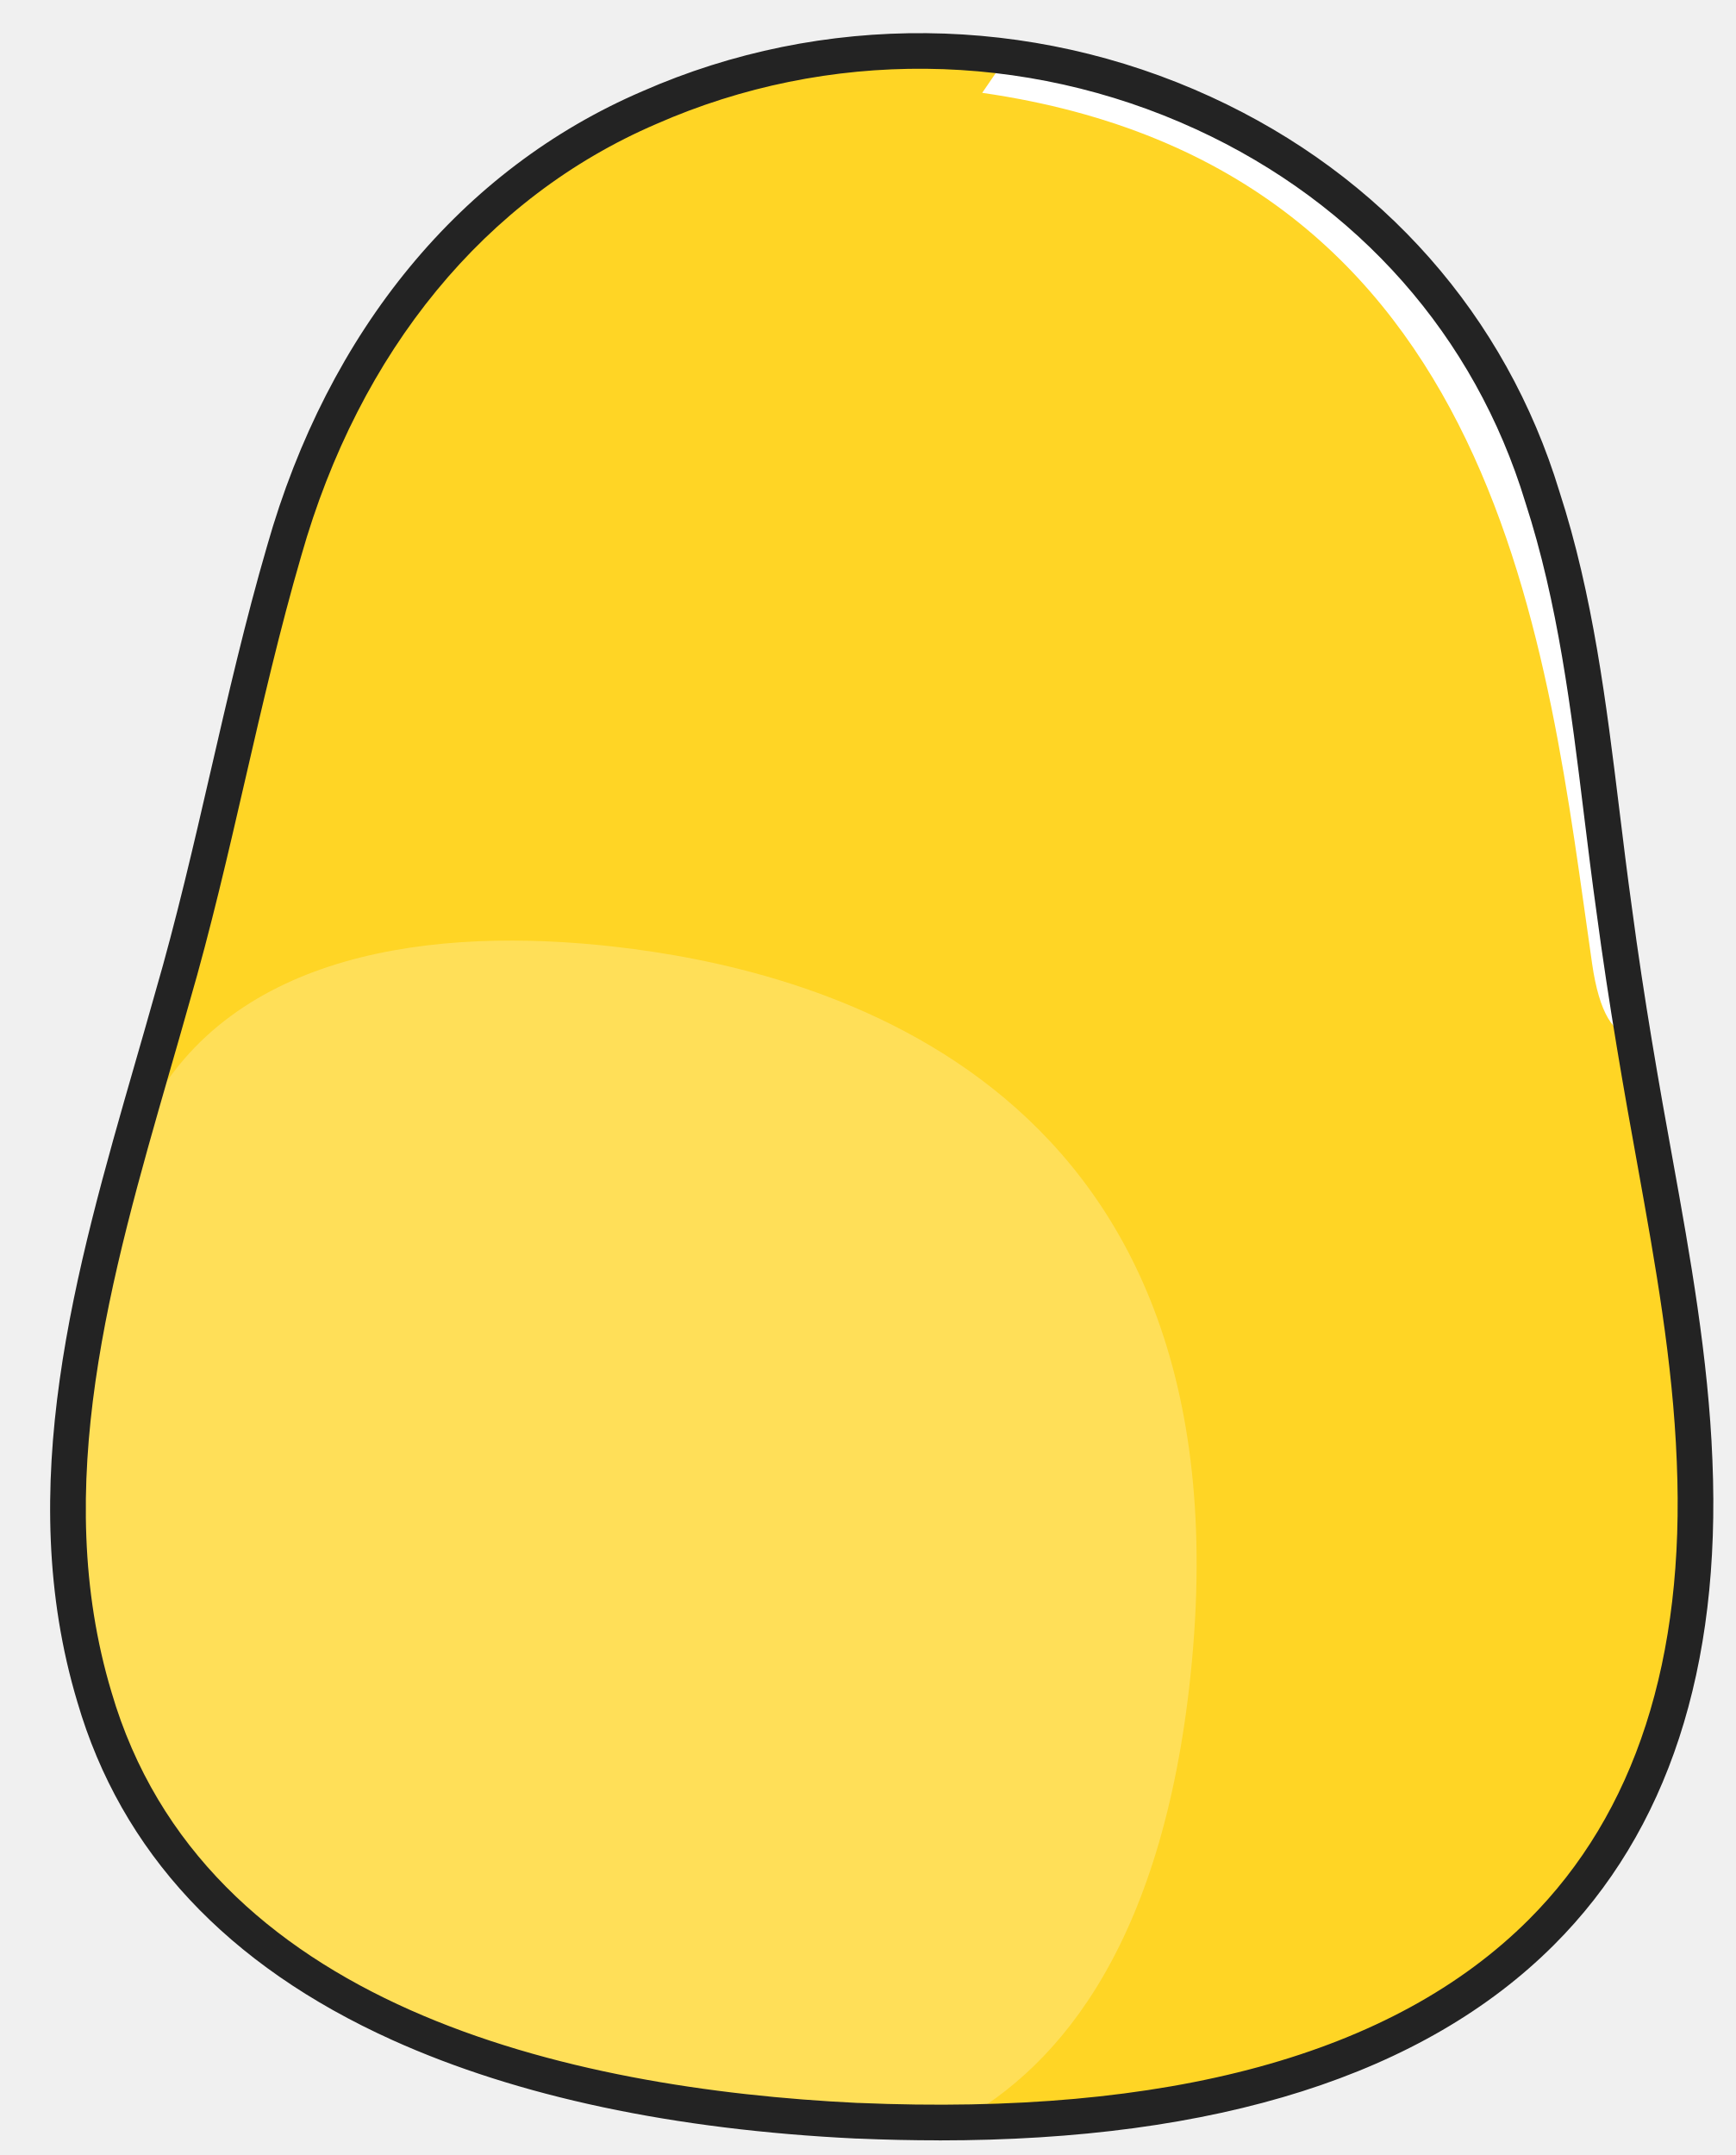
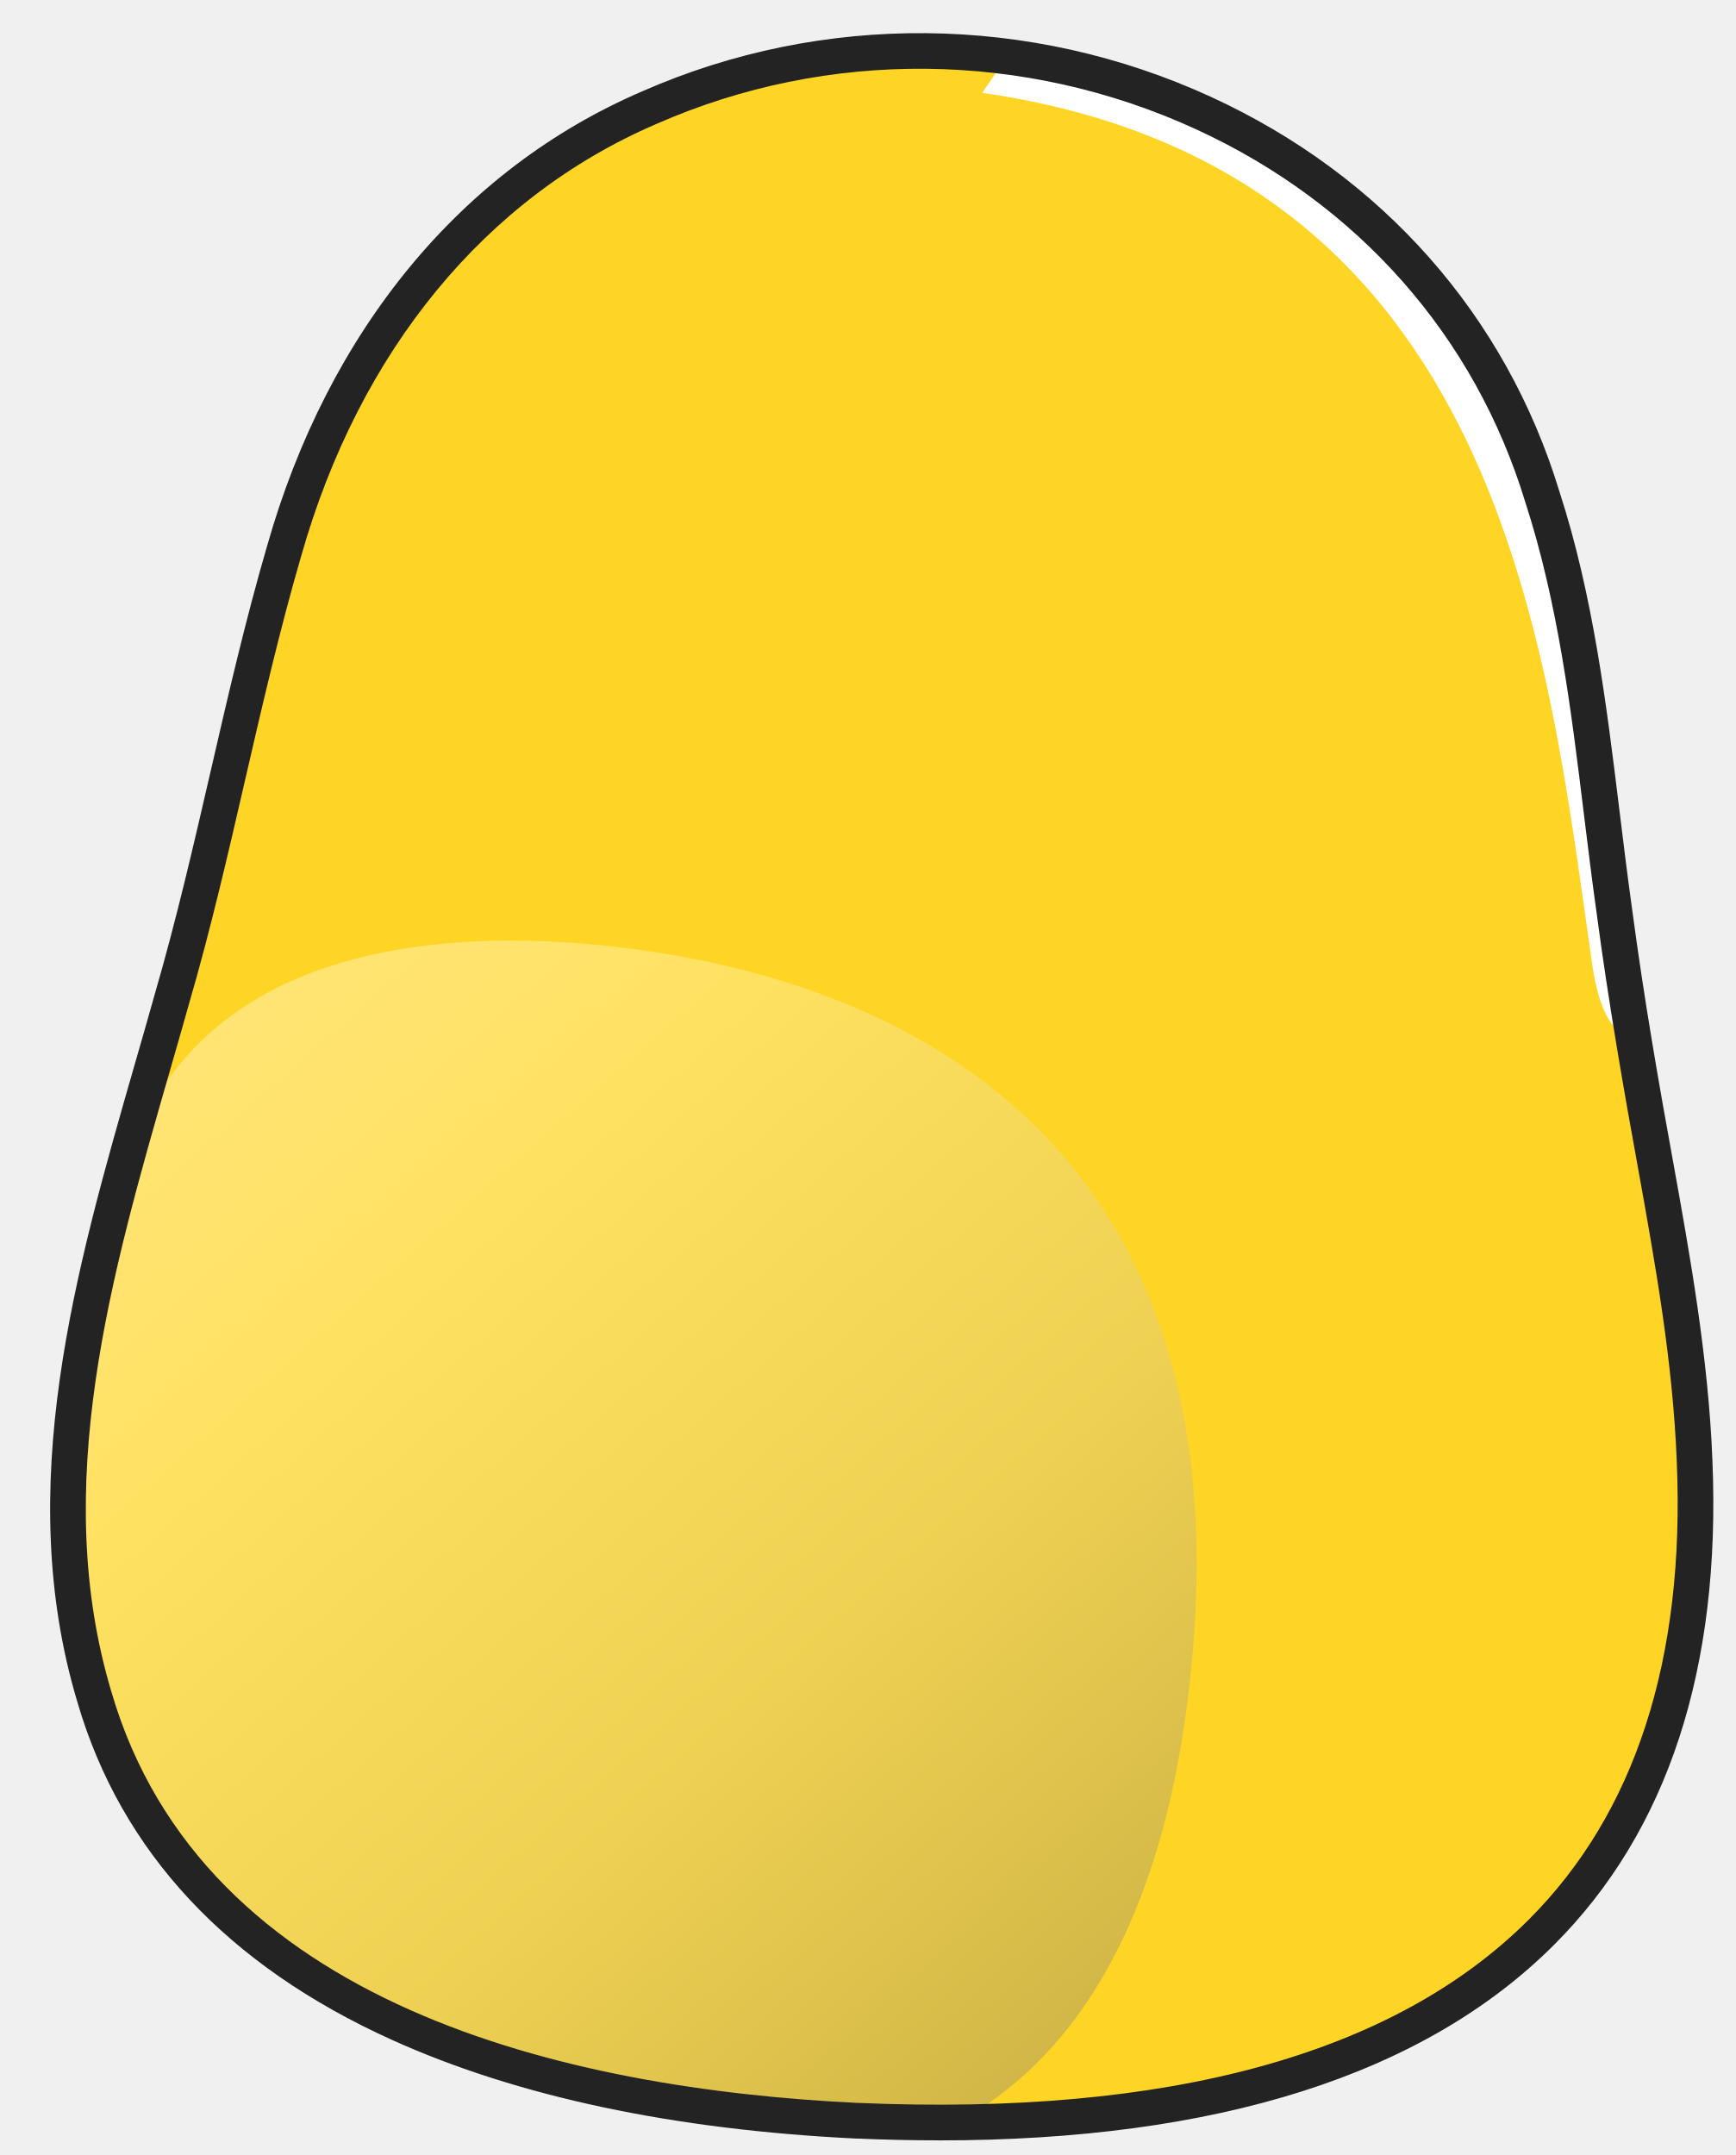
- <svg xmlns="http://www.w3.org/2000/svg" width="439" height="545" viewBox="77 65 439 545">
+ <svg xmlns="http://www.w3.org/2000/svg" width="439" height="545" viewBox="77 65 439 545" data-detail="1">
+   <defs>
+     <linearGradient id="light-0d1ee9fa" x1="0%" y1="0%" x2="85%" y2="100%">
+       <stop offset="0%" stop-color="#ffe67e" />
+       <stop offset="32%" stop-color="#ffe161" />
+       <stop offset="68%" stop-color="#eed152" />
+       <stop offset="100%" stop-color="#cfb547" />
+     </linearGradient>
+   </defs>
  <g>
    <g id="Group_4">
      <path id="Vector_10" d="M319.132 601.748C310.86 601.845 302.45 601.693 293.959 601.336H293.684C218.81 597.711 124.589 575.338 100.886 494.186C87.063 448.054 97.066 400.948 109.749 355.297C113.308 342.511 117.059 329.848 120.563 317.35C128.78 289.114 134.579 260.04 141.641 231.419C143.881 222.341 146.245 213.304 148.855 204.363C162.61 155.897 192.043 114.476 238.432 93.45C239.353 93.024 240.273 92.612 241.208 92.213C270.311 79.414 301.667 75.486 331.65 79.359C392.577 87.214 447.842 127.289 467.066 190.643C478.045 224.414 480.312 260.04 485.245 295.129C486.66 305.787 488.282 316.417 490.013 327.019C491.799 337.91 493.723 348.773 495.702 359.637C500.167 384.385 504.606 409.298 505.581 434.458C510.872 559.833 425.513 600.554 319.132 601.748Z" fill="#FFD525" />
      <path id="Vector_11" d="M490.014 327.019C485.15 326.785 481.481 321.333 479.654 308.67C468.29 230.045 457.5 107.5 325.413 88.478L331.651 79.358C392.578 87.214 447.843 127.289 467.067 190.643C478.046 224.414 480.313 260.039 485.246 295.129C486.661 305.786 488.283 316.416 490.014 327.019Z" fill="white" />
-       <path id="Vector_12" d="M378.465 484.956C371.938 555.355 345.446 587.492 319.132 601.748C310.86 601.844 302.451 601.693 293.959 601.336H293.684C218.81 597.71 124.589 575.338 100.886 494.185C87.063 448.053 97.066 400.947 109.749 355.296L114.242 346.644C135.54 305.69 186.725 299.139 232.826 304.467C278.926 309.782 392.384 334.695 378.465 484.956Z" fill="#FFDF58" />
+       <path id="Vector_12" d="M378.465 484.956C371.938 555.355 345.446 587.492 319.132 601.748C310.86 601.844 302.451 601.693 293.959 601.336H293.684C218.81 597.71 124.589 575.338 100.886 494.185C87.063 448.053 97.066 400.947 109.749 355.296L114.242 346.644C135.54 305.69 186.725 299.139 232.826 304.467C278.926 309.782 392.384 334.695 378.465 484.956Z" fill="url(#light-0d1ee9fa)" />
      <path id="Vector_13" d="M314.404 606.294C307.684 606.294 300.814 606.143 293.779 605.841C293.779 605.841 293.779 605.841 293.765 605.841H293.49C247.348 603.602 207.912 595.225 176.253 580.942C134.44 562.071 107.631 533.313 96.57 495.449C80.273 441.132 96.034 386.403 111.273 333.487C112.949 327.678 114.612 321.896 116.219 316.155C121.592 297.684 126.017 278.511 130.29 259.971C134.605 241.238 139.071 221.86 144.539 203.113C160.012 148.59 193.704 107.732 239.434 88.093C285.122 68.001 337.571 68.509 383.286 89.508C426.611 109.408 457.899 144.868 471.407 189.352C479.912 215.542 483.292 243.161 486.563 269.873C487.552 277.976 488.583 286.339 489.723 294.525C492.774 317.556 496.703 339.956 500.152 358.84C504.343 382.064 509.084 408.391 510.087 434.307C512.299 486.852 498.819 528.108 469.991 556.894C437.123 589.717 384.839 606.308 314.404 606.308V606.294ZM294.163 596.831C372.459 600.183 429.47 584.595 463.616 550.494C490.575 523.562 503.189 484.586 501.073 434.65C500.084 409.352 495.604 384.481 491.276 360.433C487.813 341.453 483.856 318.916 480.778 295.733C479.624 287.507 478.593 279.088 477.59 270.958C474.375 244.671 471.049 217.492 462.777 192.044C450.012 149.991 420.442 116.508 379.494 97.693C336.128 77.765 286.372 77.271 243.006 96.347C199.791 114.915 167.913 153.713 153.182 205.599C147.782 224.126 143.344 243.367 139.057 261.976C134.756 280.64 130.318 299.936 124.876 318.614C123.269 324.341 121.606 330.136 119.916 335.973C105.034 387.639 89.645 441.077 105.186 492.895C128.408 572.385 220.609 593.288 293.889 596.831H294.136H294.163Z" fill="#232323" />
    </g>
  </g>
</svg>
